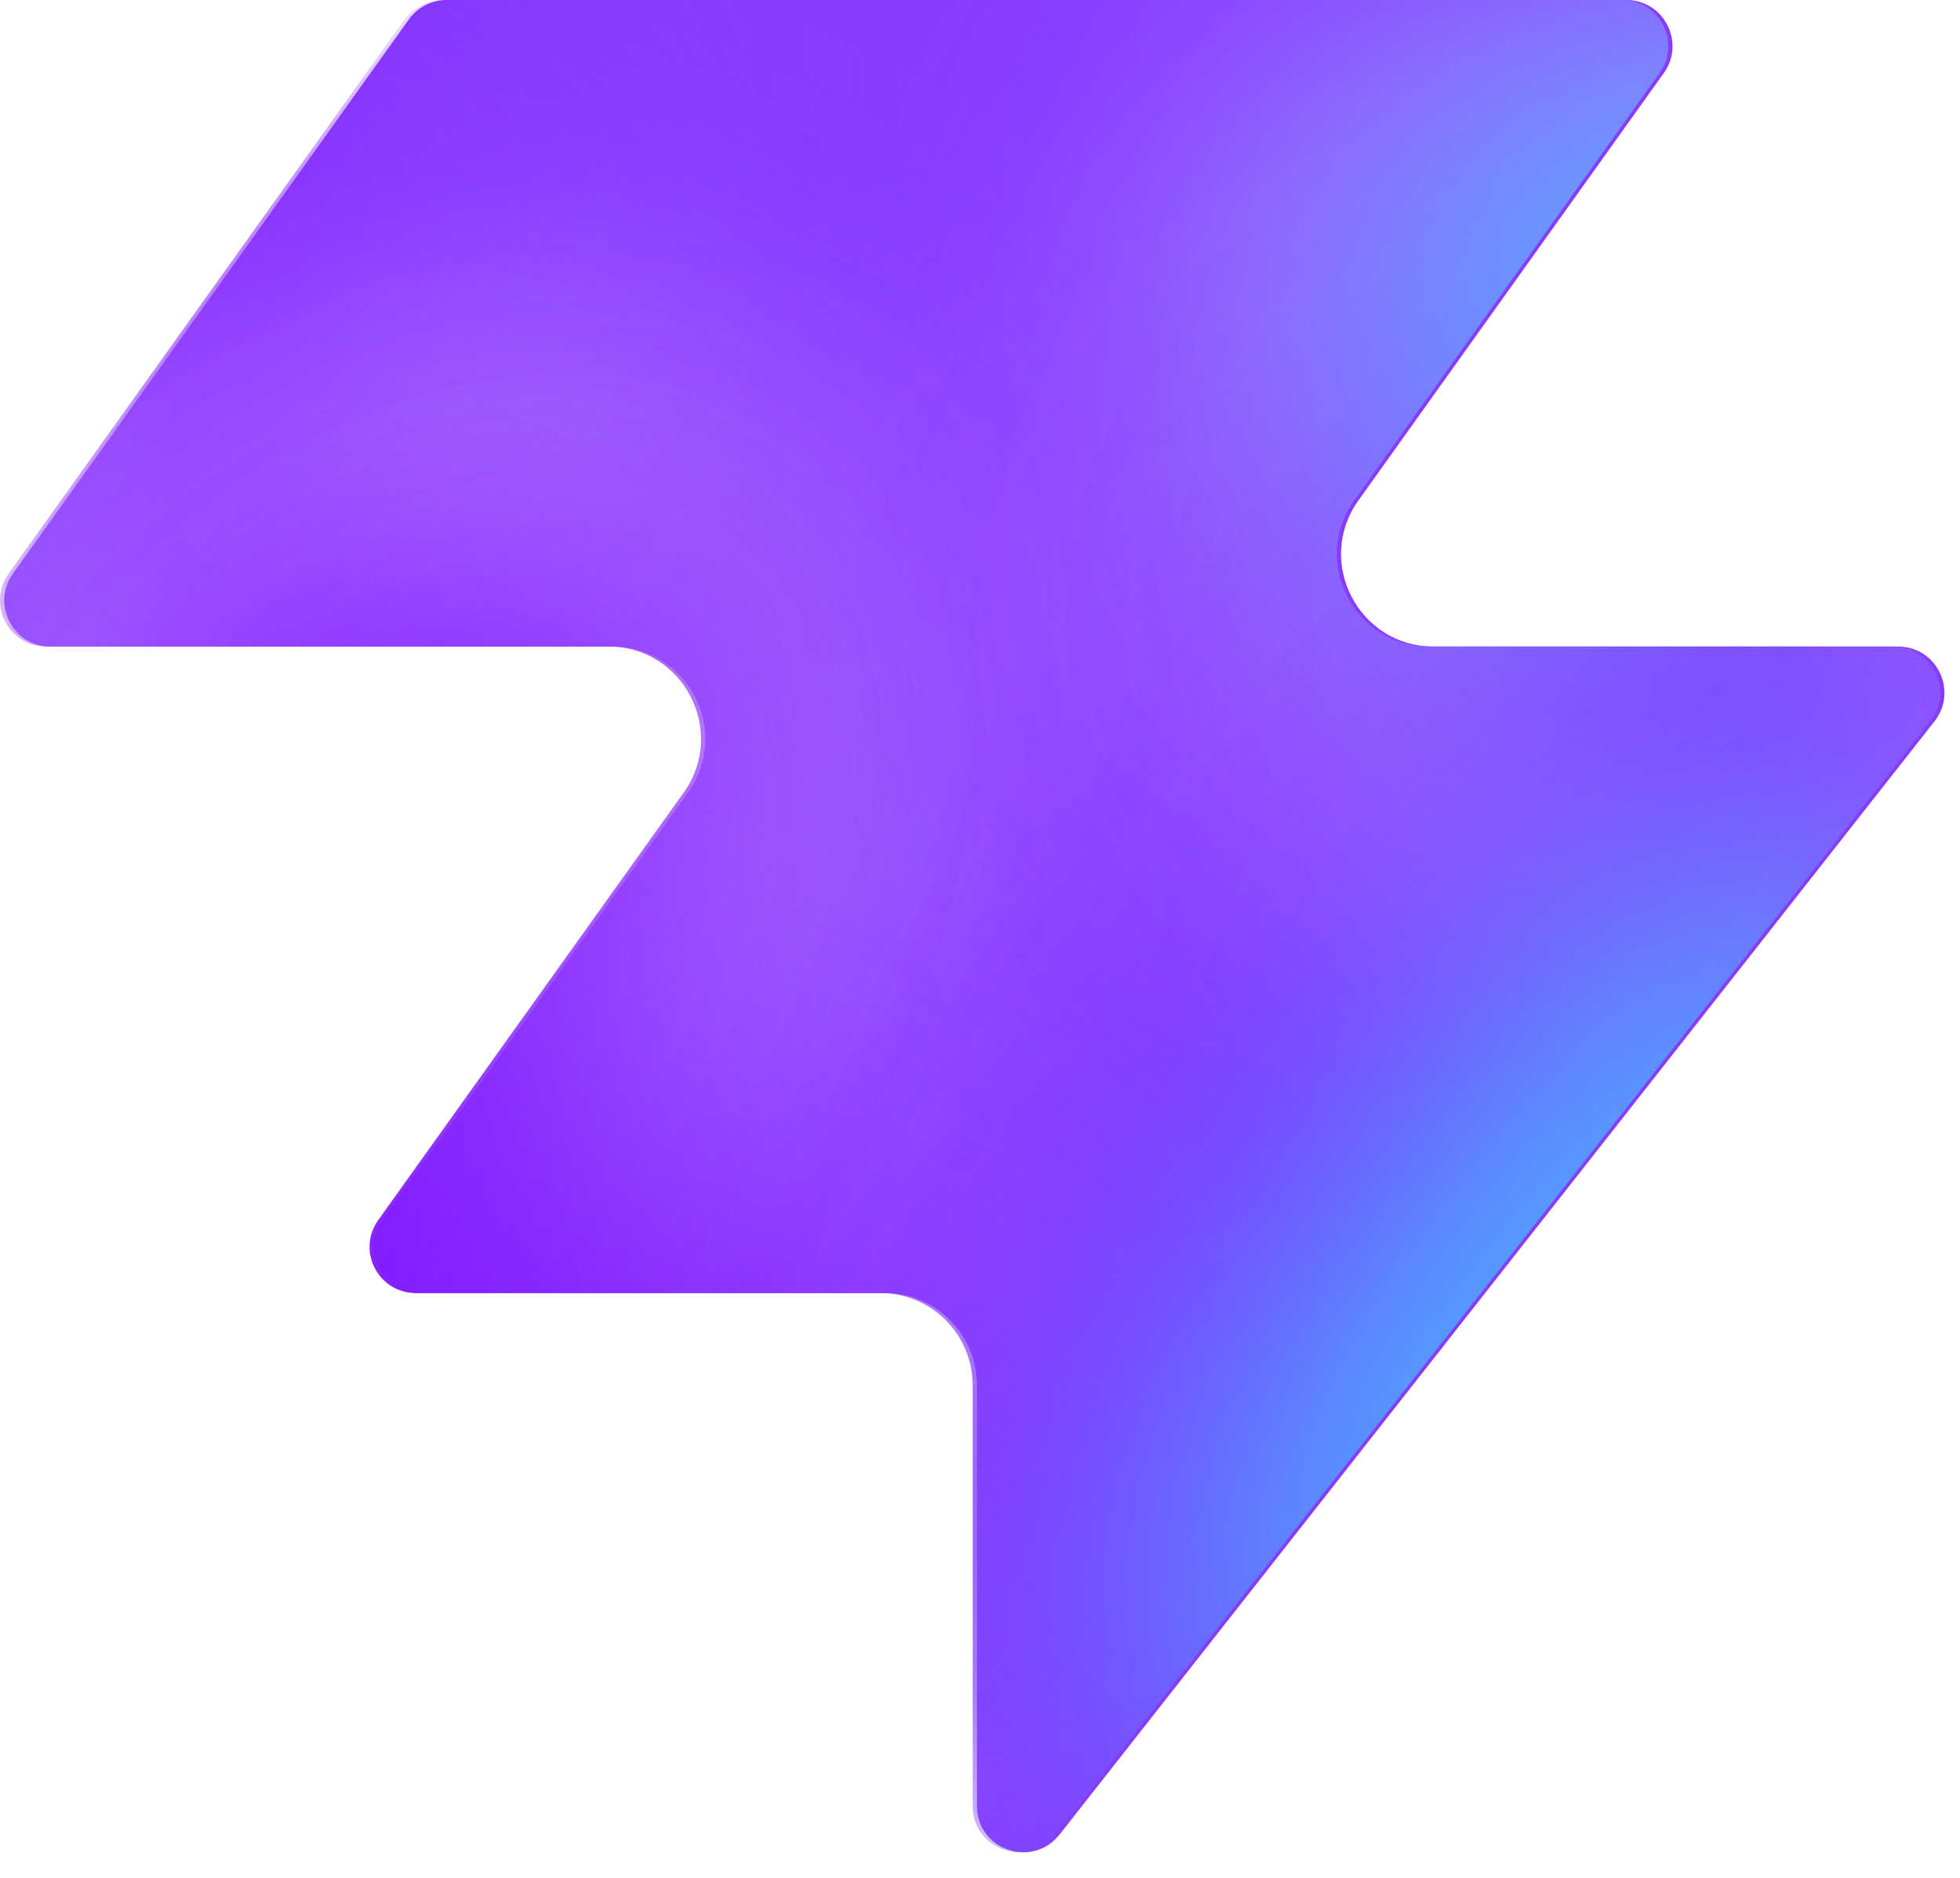
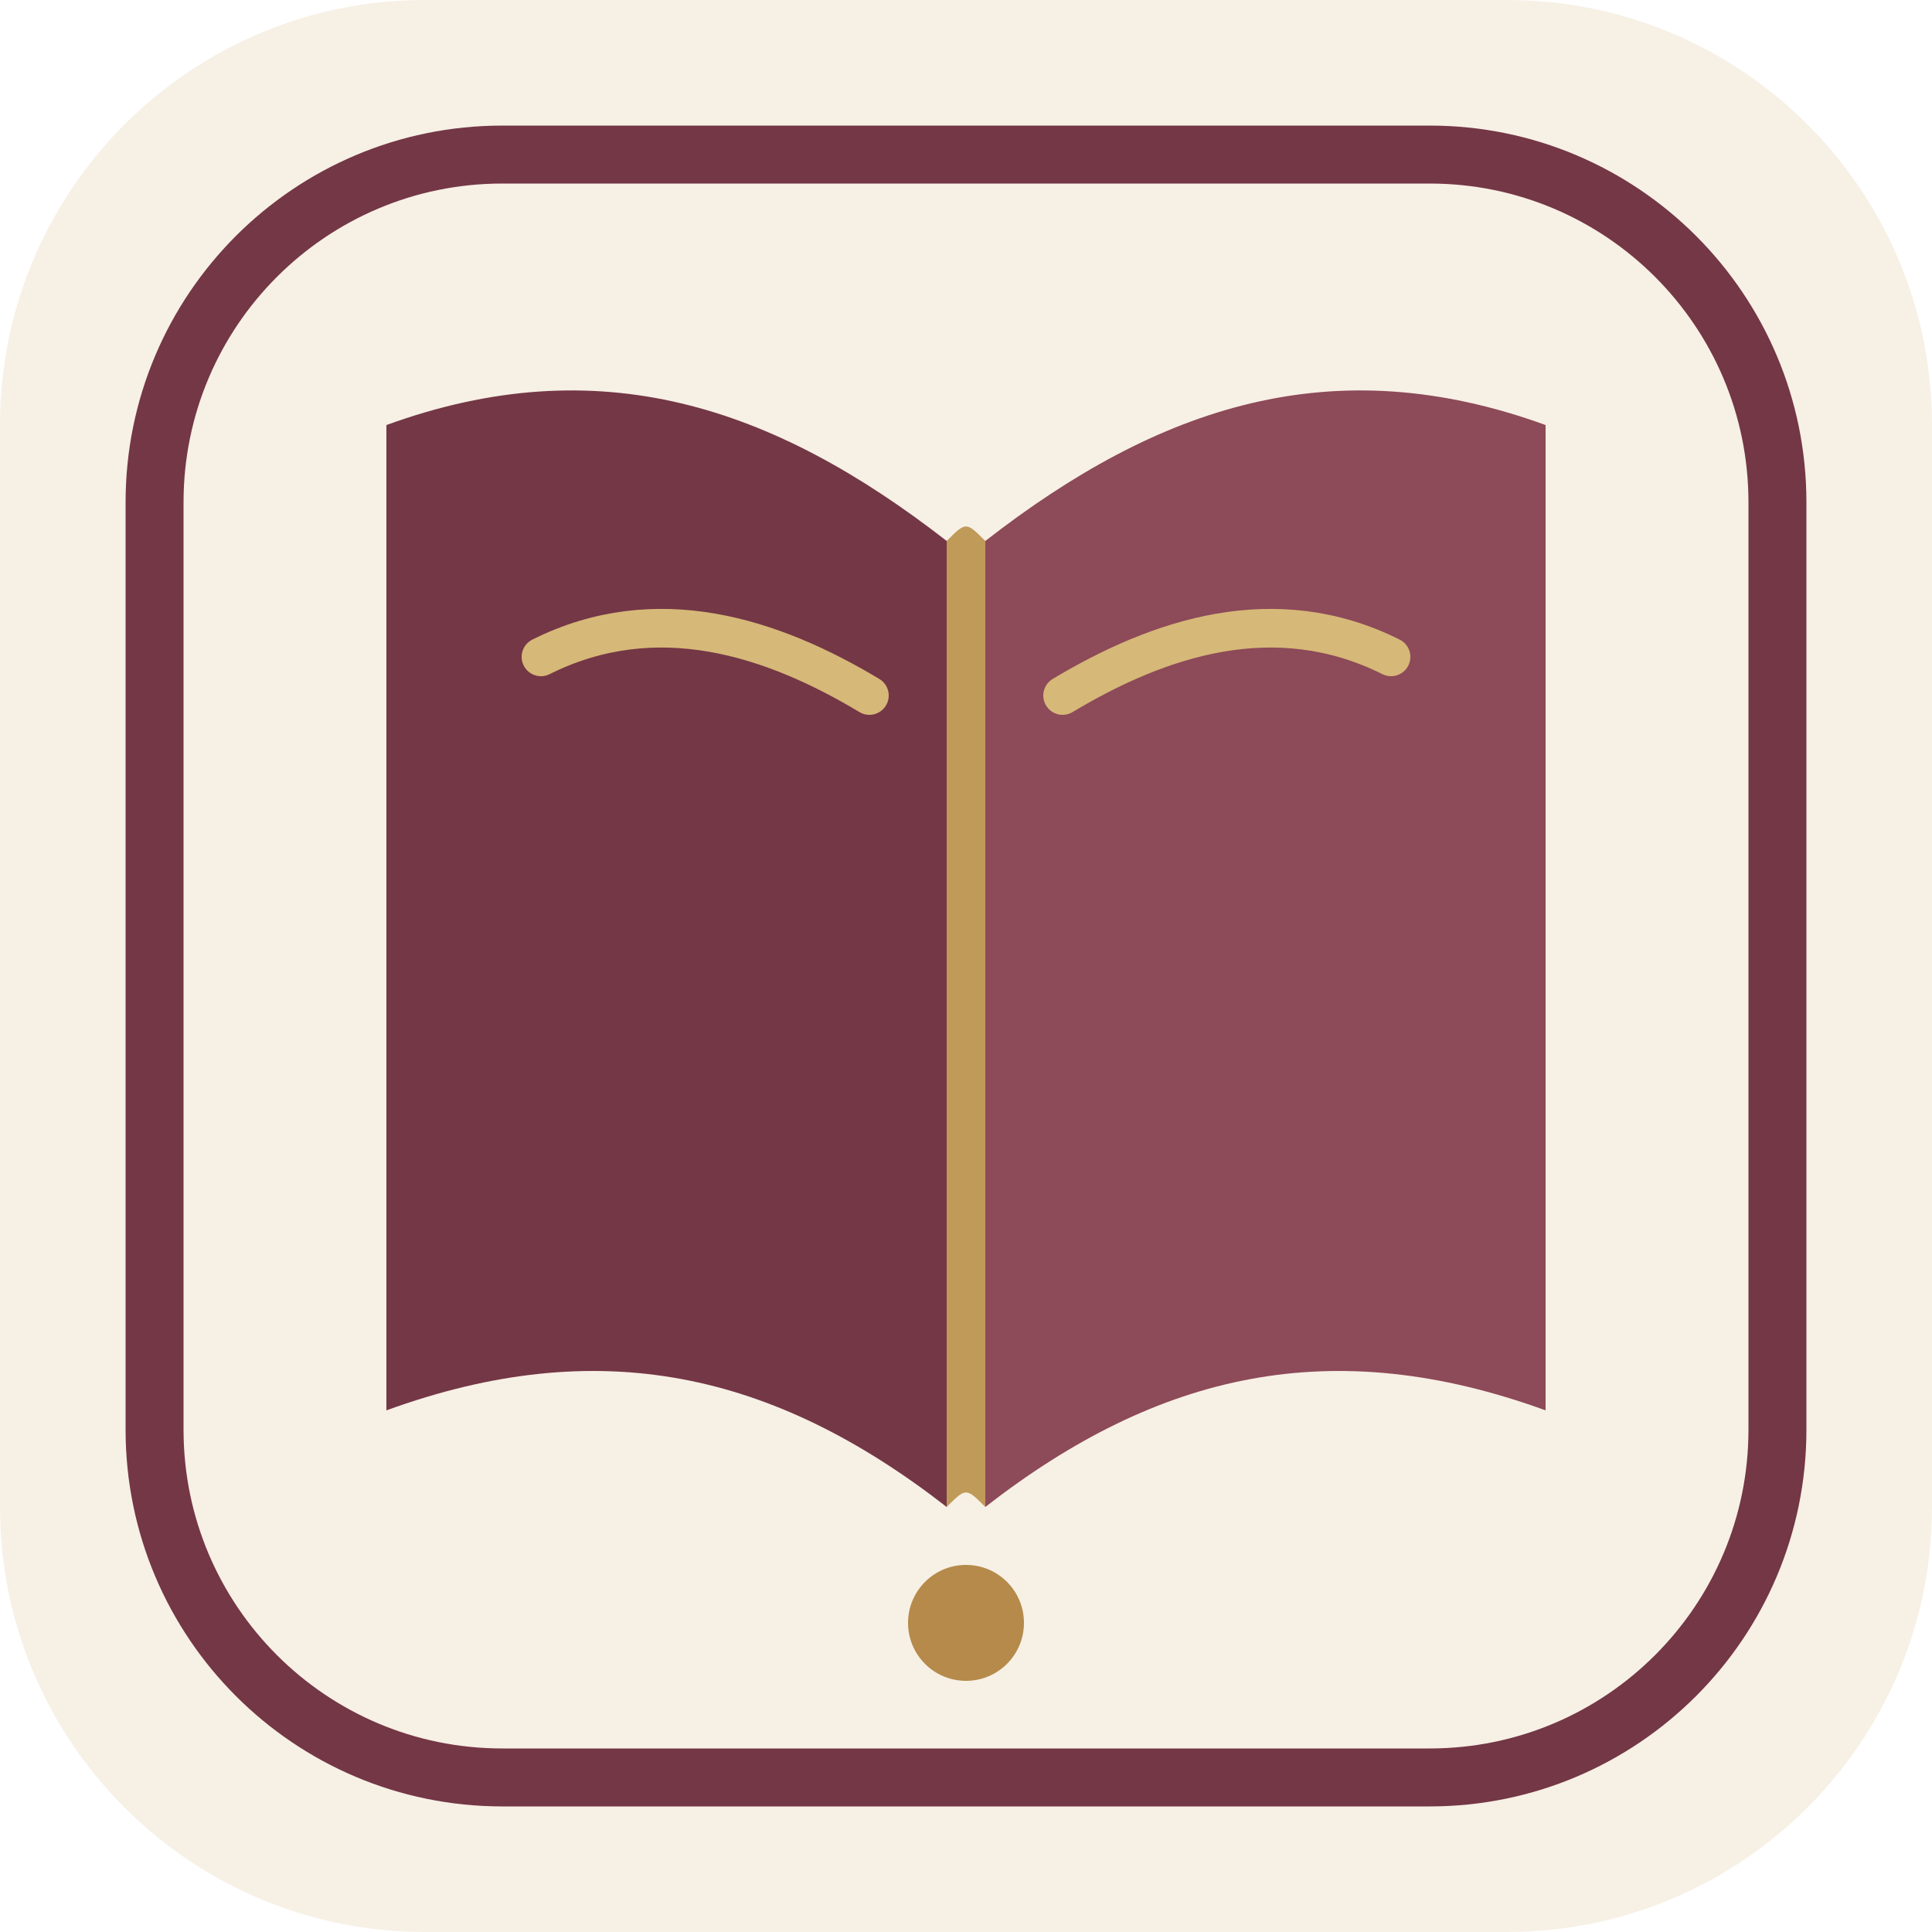
- <svg xmlns="http://www.w3.org/2000/svg" width="48" height="46" fill="none" viewBox="0 0 48 46">
-   <path fill="#863bff" d="M25.946 44.938c-.664.845-2.021.375-2.021-.698V33.937a2.26 2.26 0 0 0-2.262-2.262H10.287c-.92 0-1.456-1.04-.92-1.788l7.48-10.471c1.07-1.497 0-3.578-1.842-3.578H1.237c-.92 0-1.456-1.04-.92-1.788L10.013.474c.214-.297.556-.474.92-.474h28.894c.92 0 1.456 1.04.92 1.788l-7.48 10.471c-1.07 1.498 0 3.579 1.842 3.579h11.377c.943 0 1.473 1.088.89 1.83L25.947 44.94z" style="fill:#863bff;fill:color(display-p3 .525 .23 1);fill-opacity:1" />
-   <mask id="a" width="48" height="46" x="0" y="0" maskUnits="userSpaceOnUse" style="mask-type:alpha">
-     <path fill="#000" d="M25.842 44.938c-.664.844-2.021.375-2.021-.698V33.937a2.26 2.26 0 0 0-2.262-2.262H10.183c-.92 0-1.456-1.04-.92-1.788l7.48-10.471c1.07-1.498 0-3.579-1.842-3.579H1.133c-.92 0-1.456-1.04-.92-1.787L9.91.473c.214-.297.556-.474.92-.474h28.894c.92 0 1.456 1.04.92 1.788l-7.48 10.471c-1.07 1.498 0 3.578 1.842 3.578h11.377c.943 0 1.473 1.088.89 1.832L25.843 44.94z" style="fill:#000;fill-opacity:1" />
-   </mask>
-   <g mask="url(#a)">
-     <g filter="url(#b)">
-       <ellipse cx="5.508" cy="14.704" fill="#ede6ff" rx="5.508" ry="14.704" style="fill:#ede6ff;fill:color(display-p3 .927 .903 1);fill-opacity:1" transform="matrix(.00324 1 1 -.00324 -4.47 31.516)" />
-     </g>
-     <g filter="url(#c)">
-       <ellipse cx="10.399" cy="29.851" fill="#ede6ff" rx="10.399" ry="29.851" style="fill:#ede6ff;fill:color(display-p3 .927 .903 1);fill-opacity:1" transform="matrix(.00324 1 1 -.00324 -39.328 7.883)" />
-     </g>
-     <g filter="url(#d)">
-       <ellipse cx="5.508" cy="30.487" fill="#7e14ff" rx="5.508" ry="30.487" style="fill:#7e14ff;fill:color(display-p3 .492 .077 1);fill-opacity:1" transform="rotate(89.814 -25.913 -14.639)scale(1 -1)" />
-     </g>
-     <g filter="url(#e)">
-       <ellipse cx="5.508" cy="30.599" fill="#7e14ff" rx="5.508" ry="30.599" style="fill:#7e14ff;fill:color(display-p3 .492 .077 1);fill-opacity:1" transform="rotate(89.814 -32.644 -3.334)scale(1 -1)" />
-     </g>
-     <g filter="url(#f)">
-       <ellipse cx="5.508" cy="30.599" fill="#7e14ff" rx="5.508" ry="30.599" style="fill:#7e14ff;fill:color(display-p3 .492 .077 1);fill-opacity:1" transform="matrix(.00324 1 1 -.00324 -34.34 30.47)" />
-     </g>
-     <g filter="url(#g)">
-       <ellipse cx="14.072" cy="22.078" fill="#ede6ff" rx="14.072" ry="22.078" style="fill:#ede6ff;fill:color(display-p3 .927 .903 1);fill-opacity:1" transform="rotate(93.35 24.506 48.493)scale(-1 1)" />
-     </g>
-     <g filter="url(#h)">
-       <ellipse cx="3.47" cy="21.501" fill="#7e14ff" rx="3.47" ry="21.501" style="fill:#7e14ff;fill:color(display-p3 .492 .077 1);fill-opacity:1" transform="rotate(89.009 28.708 47.59)scale(-1 1)" />
-     </g>
-     <g filter="url(#i)">
-       <ellipse cx="3.47" cy="21.501" fill="#7e14ff" rx="3.47" ry="21.501" style="fill:#7e14ff;fill:color(display-p3 .492 .077 1);fill-opacity:1" transform="rotate(89.009 28.708 47.59)scale(-1 1)" />
-     </g>
-     <g filter="url(#j)">
-       <ellipse cx=".387" cy="8.972" fill="#7e14ff" rx="4.407" ry="29.108" style="fill:#7e14ff;fill:color(display-p3 .492 .077 1);fill-opacity:1" transform="rotate(39.51 .387 8.972)" />
-     </g>
-     <g filter="url(#k)">
-       <ellipse cx="47.523" cy="-6.092" fill="#7e14ff" rx="4.407" ry="29.108" style="fill:#7e14ff;fill:color(display-p3 .492 .077 1);fill-opacity:1" transform="rotate(37.892 47.523 -6.092)" />
-     </g>
-     <g filter="url(#l)">
-       <ellipse cx="41.412" cy="6.333" fill="#47bfff" rx="5.971" ry="9.665" style="fill:#47bfff;fill:color(display-p3 .28 .748 1);fill-opacity:1" transform="rotate(37.892 41.412 6.333)" />
-     </g>
-     <g filter="url(#m)">
-       <ellipse cx="-1.879" cy="38.332" fill="#7e14ff" rx="4.407" ry="29.108" style="fill:#7e14ff;fill:color(display-p3 .492 .077 1);fill-opacity:1" transform="rotate(37.892 -1.88 38.332)" />
-     </g>
-     <g filter="url(#n)">
-       <ellipse cx="-1.879" cy="38.332" fill="#7e14ff" rx="4.407" ry="29.108" style="fill:#7e14ff;fill:color(display-p3 .492 .077 1);fill-opacity:1" transform="rotate(37.892 -1.88 38.332)" />
-     </g>
-     <g filter="url(#o)">
-       <ellipse cx="35.651" cy="29.907" fill="#7e14ff" rx="4.407" ry="29.108" style="fill:#7e14ff;fill:color(display-p3 .492 .077 1);fill-opacity:1" transform="rotate(37.892 35.651 29.907)" />
-     </g>
-     <g filter="url(#p)">
-       <ellipse cx="38.418" cy="32.4" fill="#47bfff" rx="5.971" ry="15.297" style="fill:#47bfff;fill:color(display-p3 .28 .748 1);fill-opacity:1" transform="rotate(37.892 38.418 32.4)" />
-     </g>
-   </g>
-   <defs>
-     <filter id="b" width="60.045" height="41.654" x="-19.77" y="16.149" color-interpolation-filters="sRGB" filterUnits="userSpaceOnUse">
-       <feFlood flood-opacity="0" result="BackgroundImageFix" />
-       <feBlend in="SourceGraphic" in2="BackgroundImageFix" result="shape" />
-       <feGaussianBlur result="effect1_foregroundBlur_2002_17158" stdDeviation="7.659" />
-     </filter>
-     <filter id="c" width="90.34" height="51.437" x="-54.613" y="-7.533" color-interpolation-filters="sRGB" filterUnits="userSpaceOnUse">
-       <feFlood flood-opacity="0" result="BackgroundImageFix" />
-       <feBlend in="SourceGraphic" in2="BackgroundImageFix" result="shape" />
-       <feGaussianBlur result="effect1_foregroundBlur_2002_17158" stdDeviation="7.659" />
-     </filter>
-     <filter id="d" width="79.355" height="29.4" x="-49.64" y="2.03" color-interpolation-filters="sRGB" filterUnits="userSpaceOnUse">
-       <feFlood flood-opacity="0" result="BackgroundImageFix" />
-       <feBlend in="SourceGraphic" in2="BackgroundImageFix" result="shape" />
-       <feGaussianBlur result="effect1_foregroundBlur_2002_17158" stdDeviation="4.596" />
-     </filter>
-     <filter id="e" width="79.579" height="29.4" x="-45.045" y="20.029" color-interpolation-filters="sRGB" filterUnits="userSpaceOnUse">
-       <feFlood flood-opacity="0" result="BackgroundImageFix" />
-       <feBlend in="SourceGraphic" in2="BackgroundImageFix" result="shape" />
-       <feGaussianBlur result="effect1_foregroundBlur_2002_17158" stdDeviation="4.596" />
-     </filter>
-     <filter id="f" width="79.579" height="29.4" x="-43.513" y="21.178" color-interpolation-filters="sRGB" filterUnits="userSpaceOnUse">
-       <feFlood flood-opacity="0" result="BackgroundImageFix" />
-       <feBlend in="SourceGraphic" in2="BackgroundImageFix" result="shape" />
-       <feGaussianBlur result="effect1_foregroundBlur_2002_17158" stdDeviation="4.596" />
-     </filter>
-     <filter id="g" width="74.749" height="58.852" x="15.756" y="-17.901" color-interpolation-filters="sRGB" filterUnits="userSpaceOnUse">
-       <feFlood flood-opacity="0" result="BackgroundImageFix" />
-       <feBlend in="SourceGraphic" in2="BackgroundImageFix" result="shape" />
-       <feGaussianBlur result="effect1_foregroundBlur_2002_17158" stdDeviation="7.659" />
-     </filter>
-     <filter id="h" width="61.377" height="25.362" x="23.548" y="2.284" color-interpolation-filters="sRGB" filterUnits="userSpaceOnUse">
-       <feFlood flood-opacity="0" result="BackgroundImageFix" />
-       <feBlend in="SourceGraphic" in2="BackgroundImageFix" result="shape" />
-       <feGaussianBlur result="effect1_foregroundBlur_2002_17158" stdDeviation="4.596" />
-     </filter>
-     <filter id="i" width="61.377" height="25.362" x="23.548" y="2.284" color-interpolation-filters="sRGB" filterUnits="userSpaceOnUse">
-       <feFlood flood-opacity="0" result="BackgroundImageFix" />
-       <feBlend in="SourceGraphic" in2="BackgroundImageFix" result="shape" />
-       <feGaussianBlur result="effect1_foregroundBlur_2002_17158" stdDeviation="4.596" />
-     </filter>
-     <filter id="j" width="56.045" height="63.649" x="-27.636" y="-22.853" color-interpolation-filters="sRGB" filterUnits="userSpaceOnUse">
-       <feFlood flood-opacity="0" result="BackgroundImageFix" />
-       <feBlend in="SourceGraphic" in2="BackgroundImageFix" result="shape" />
-       <feGaussianBlur result="effect1_foregroundBlur_2002_17158" stdDeviation="4.596" />
-     </filter>
-     <filter id="k" width="54.814" height="64.646" x="20.116" y="-38.415" color-interpolation-filters="sRGB" filterUnits="userSpaceOnUse">
-       <feFlood flood-opacity="0" result="BackgroundImageFix" />
-       <feBlend in="SourceGraphic" in2="BackgroundImageFix" result="shape" />
-       <feGaussianBlur result="effect1_foregroundBlur_2002_17158" stdDeviation="4.596" />
-     </filter>
-     <filter id="l" width="33.541" height="35.313" x="24.641" y="-11.323" color-interpolation-filters="sRGB" filterUnits="userSpaceOnUse">
-       <feFlood flood-opacity="0" result="BackgroundImageFix" />
-       <feBlend in="SourceGraphic" in2="BackgroundImageFix" result="shape" />
-       <feGaussianBlur result="effect1_foregroundBlur_2002_17158" stdDeviation="4.596" />
-     </filter>
-     <filter id="m" width="54.814" height="64.646" x="-29.286" y="6.009" color-interpolation-filters="sRGB" filterUnits="userSpaceOnUse">
-       <feFlood flood-opacity="0" result="BackgroundImageFix" />
-       <feBlend in="SourceGraphic" in2="BackgroundImageFix" result="shape" />
-       <feGaussianBlur result="effect1_foregroundBlur_2002_17158" stdDeviation="4.596" />
-     </filter>
-     <filter id="n" width="54.814" height="64.646" x="-29.286" y="6.009" color-interpolation-filters="sRGB" filterUnits="userSpaceOnUse">
-       <feFlood flood-opacity="0" result="BackgroundImageFix" />
-       <feBlend in="SourceGraphic" in2="BackgroundImageFix" result="shape" />
-       <feGaussianBlur result="effect1_foregroundBlur_2002_17158" stdDeviation="4.596" />
-     </filter>
-     <filter id="o" width="54.814" height="64.646" x="8.244" y="-2.416" color-interpolation-filters="sRGB" filterUnits="userSpaceOnUse">
-       <feFlood flood-opacity="0" result="BackgroundImageFix" />
-       <feBlend in="SourceGraphic" in2="BackgroundImageFix" result="shape" />
-       <feGaussianBlur result="effect1_foregroundBlur_2002_17158" stdDeviation="4.596" />
-     </filter>
-     <filter id="p" width="39.409" height="43.623" x="18.713" y="10.588" color-interpolation-filters="sRGB" filterUnits="userSpaceOnUse">
-       <feFlood flood-opacity="0" result="BackgroundImageFix" />
-       <feBlend in="SourceGraphic" in2="BackgroundImageFix" result="shape" />
-       <feGaussianBlur result="effect1_foregroundBlur_2002_17158" stdDeviation="4.596" />
-     </filter>
-   </defs>
+ <svg xmlns="http://www.w3.org/2000/svg" viewBox="0 0 100 100">
+   <rect width="100" height="100" rx="22" fill="#F7F0E5" />
+   <rect x="8" y="8" width="84" height="84" rx="18" fill="none" stroke="#743746" stroke-width="3" />
+   <path d="M20 22        C31 18 40 21 49 28        V78        C40 71 31 69 20 73        Z" fill="#743746" />
+   <path d="M51 28        C60 21 69 18 80 22        V73        C69 69 60 71 51 78        Z" fill="#8D4A59" />
+   <path d="M49 28        C50 27 50 27 51 28        V78        C50 77 50 77 49 78        Z" fill="#C09A58" />
+   <path d="M28 34        C34 31 40 33 45 36" fill="none" stroke="#D6B878" stroke-width="2" stroke-linecap="round" />
+   <path d="M55 36        C60 33 66 31 72 34" fill="none" stroke="#D6B878" stroke-width="2" stroke-linecap="round" />
+   <circle cx="50" cy="84" r="3" fill="#B58A4A" />
</svg>
